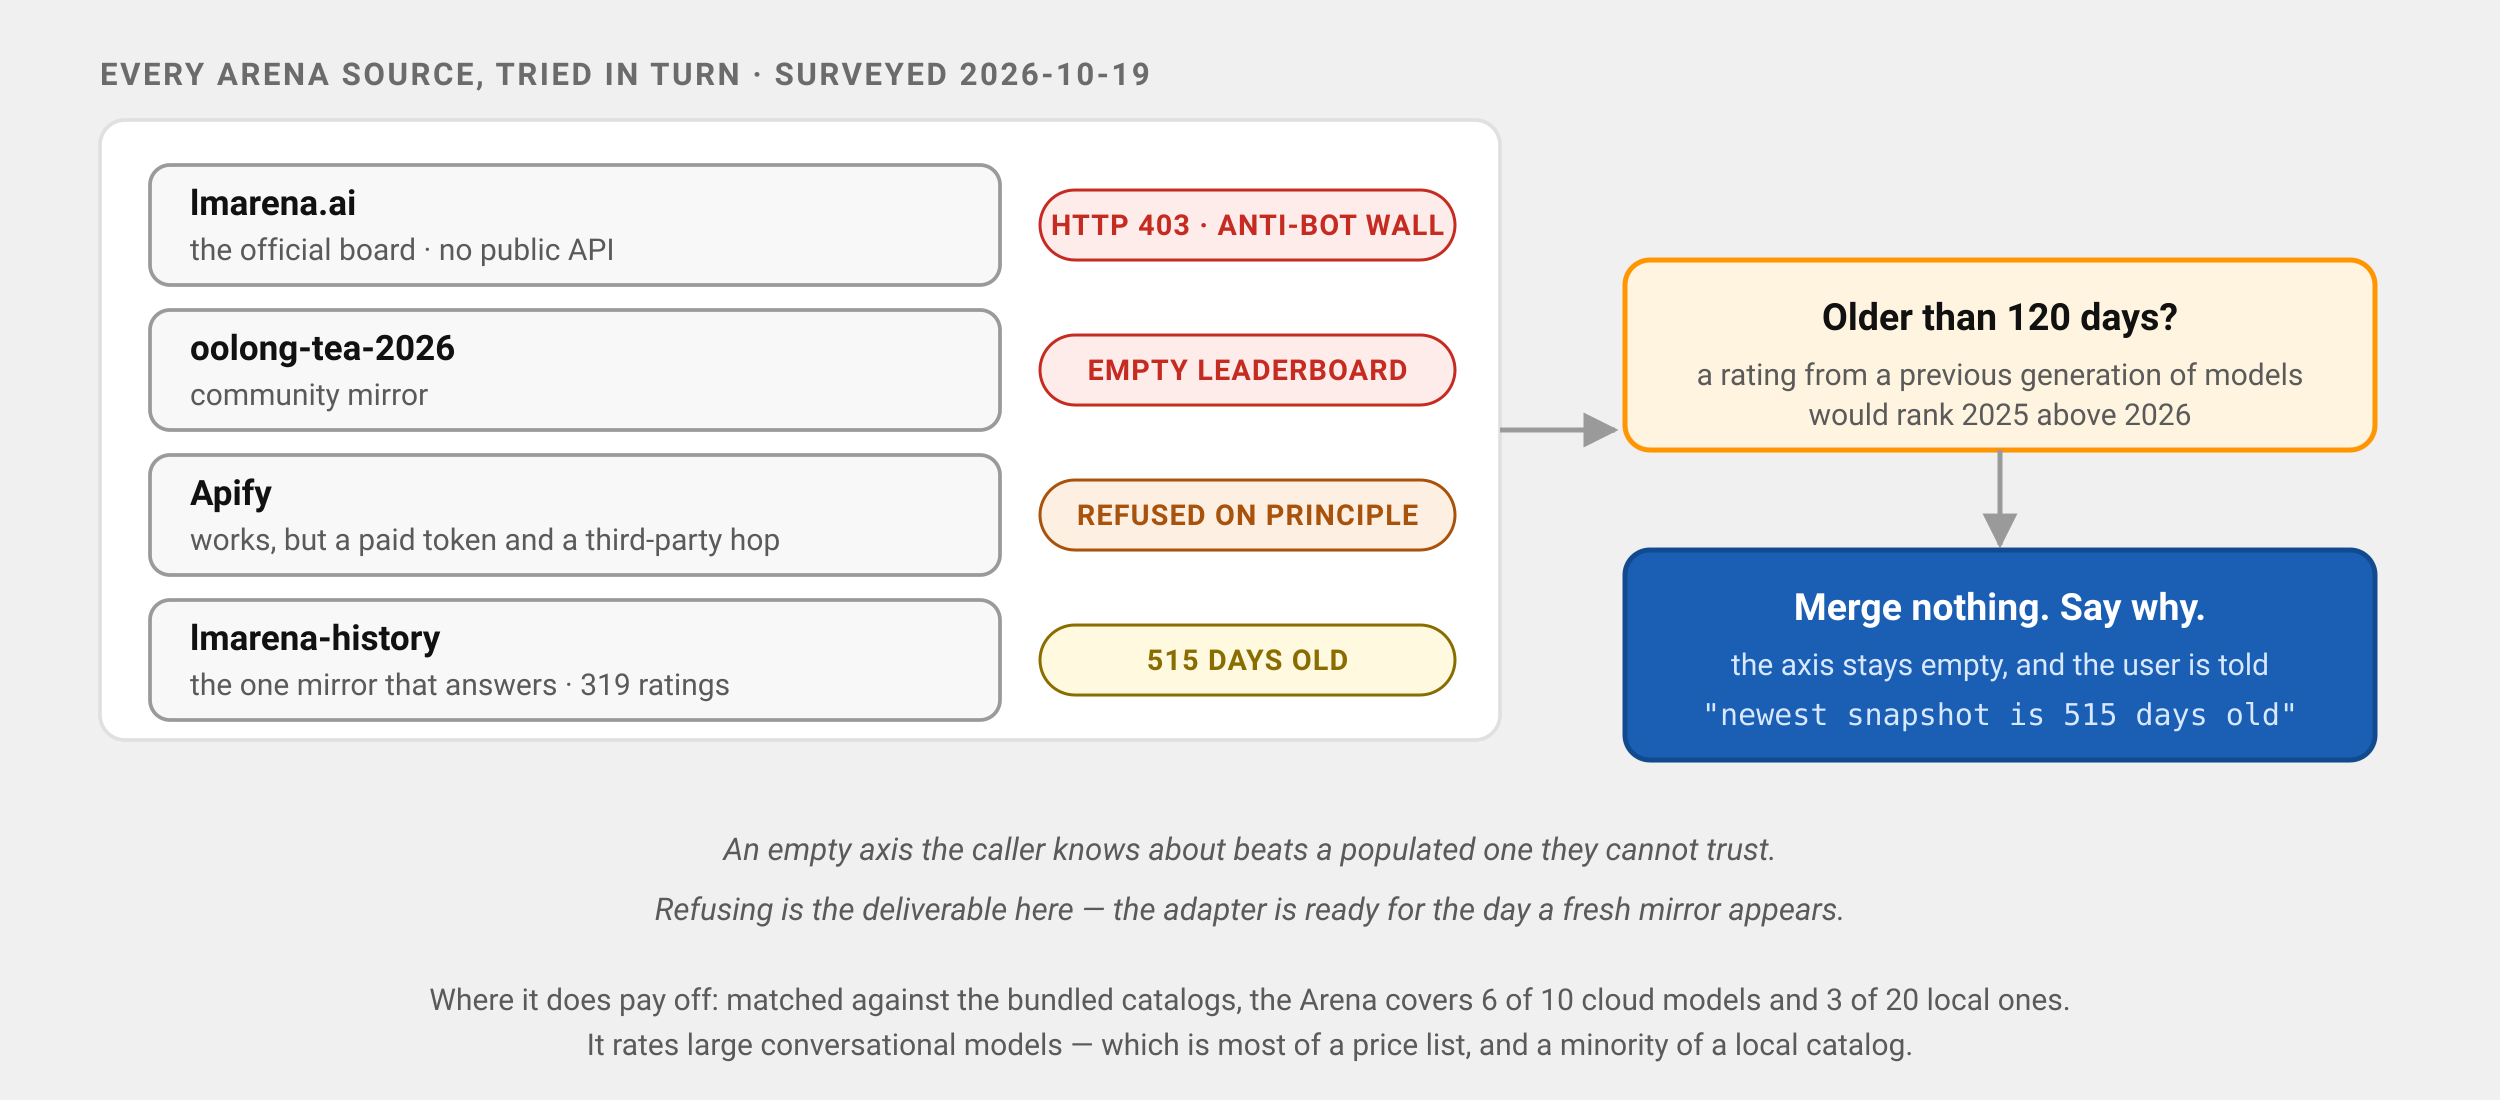
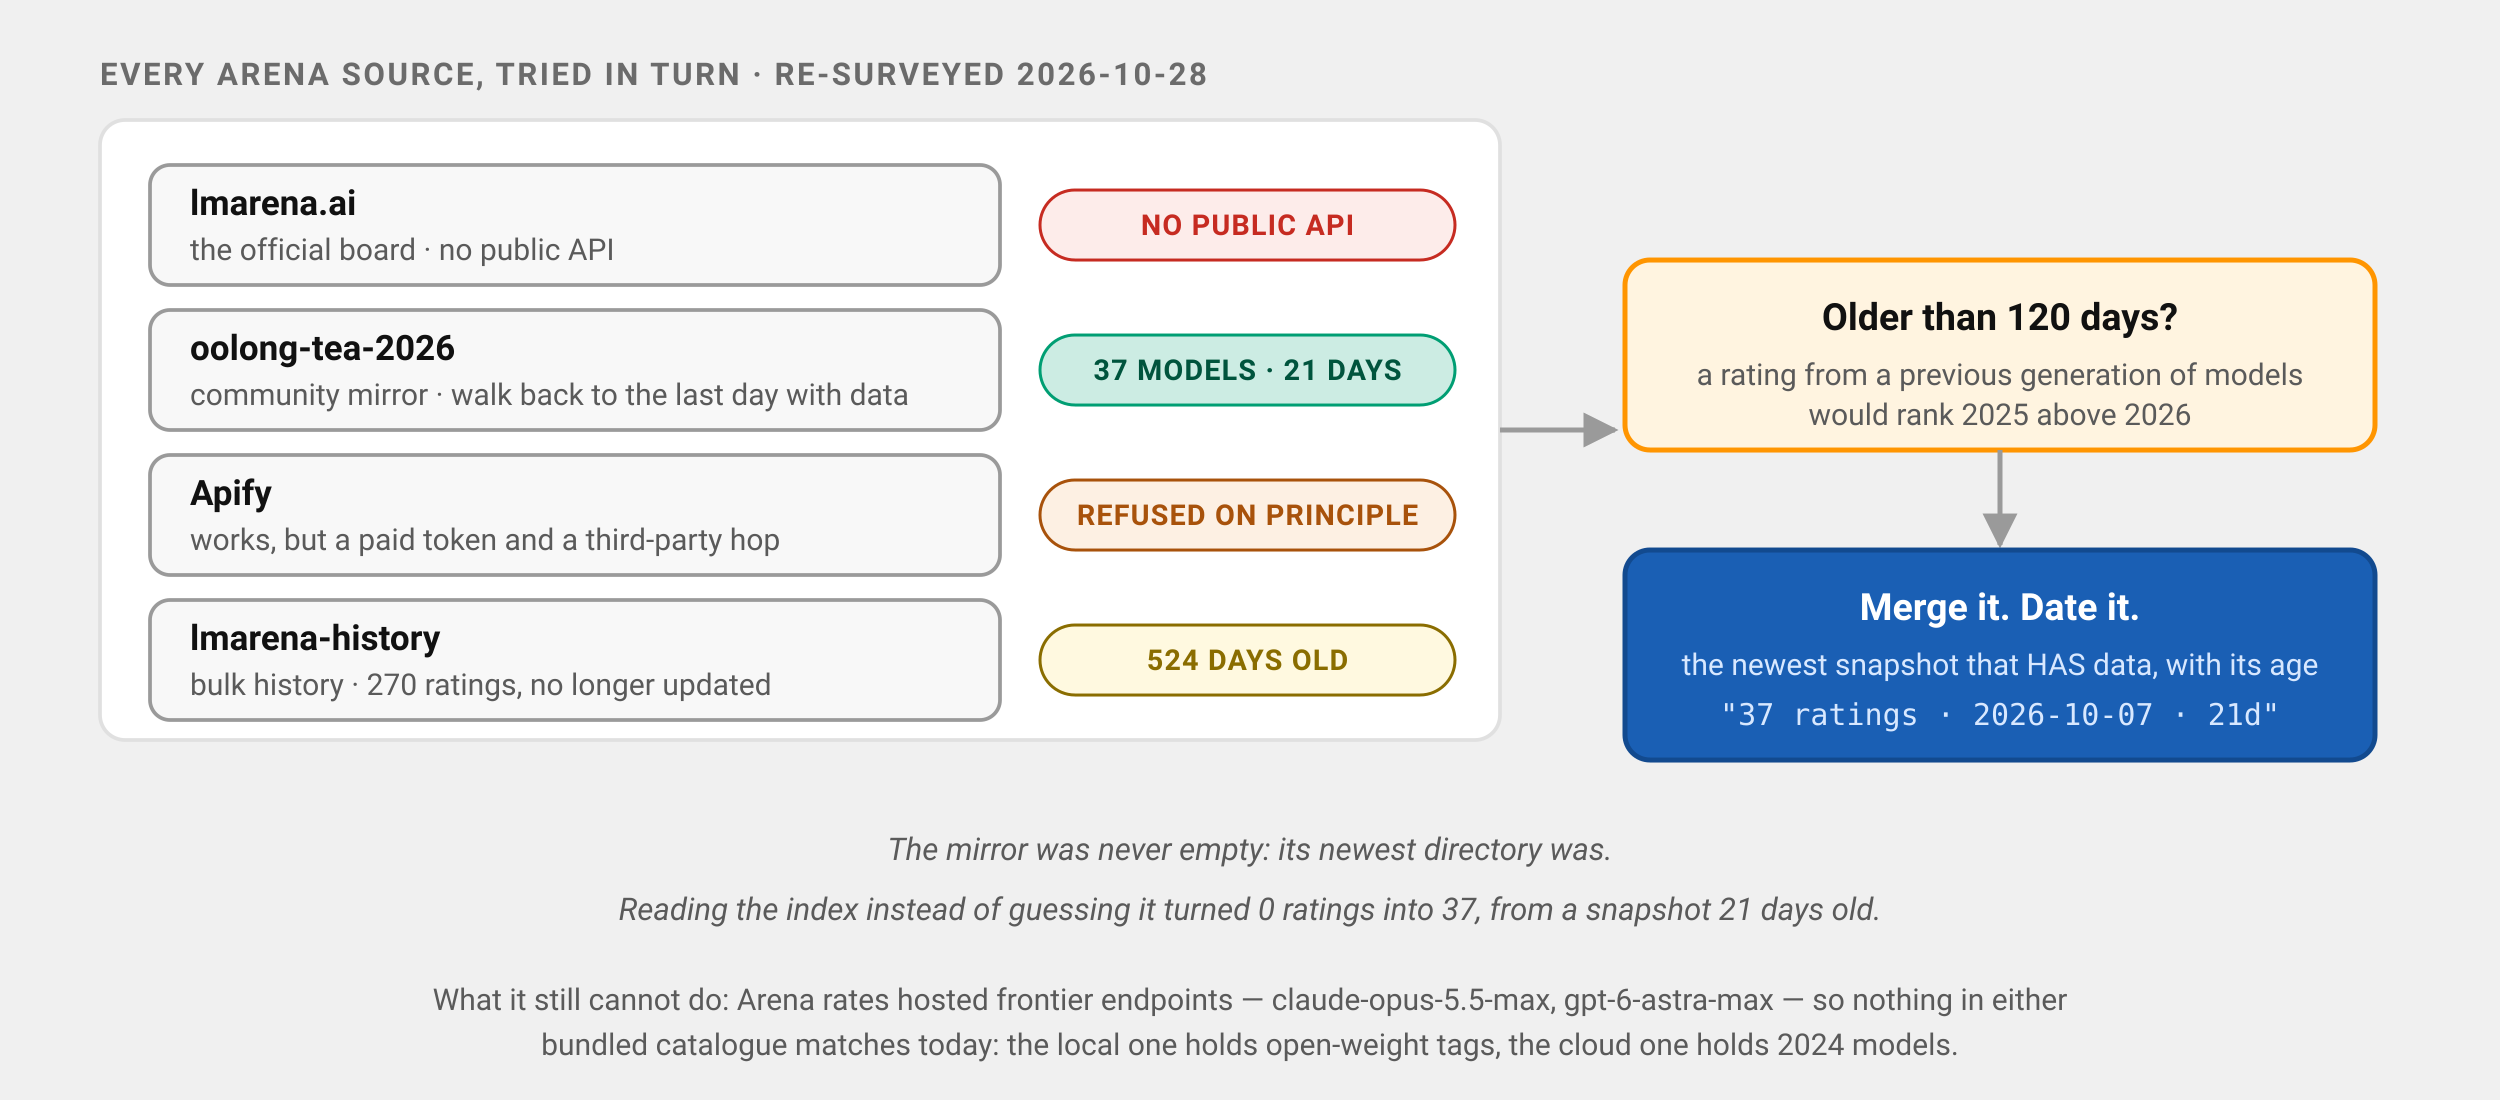
<svg xmlns="http://www.w3.org/2000/svg" viewBox="0 0 1000 440" width="1000" height="440" role="img" aria-labelledby="ar-title ar-desc" font-family="Roboto, 'Helvetica Neue', Arial, sans-serif">
  <style>
    .lane       { fill: #ffffff; stroke: #e0e0e0; stroke-width: 1.5; }
    .src        { fill: #F8F8F8; stroke: #9a9a9a; stroke-width: 1.5; }
    .src-name   { font-size: 14px; font-weight: 600; fill: #111111; }
    .src-why    { font-size: 12px; fill: #5a5a5a; }
    .verdict    { font-size: 11.5px; font-weight: 700; letter-spacing: .04em; }
    .dead       { fill: #C62B21; }
    .refused    { fill: #A8520B; }
    .stale      { fill: #8a6d00; }
+     .live       { fill: #00543d; }
+     .pill-live    { fill: #CCECE3; stroke: #009E73; stroke-width: 1.2; }
    .pill-dead    { fill: #FDECEA; stroke: #C62B21; stroke-width: 1.2; }
    .pill-refused { fill: #FDF0E3; stroke: #A8520B; stroke-width: 1.2; }
    .pill-stale   { fill: #FFF9E0; stroke: #8a6d00; stroke-width: 1.2; }
    .gate-box   { fill: #FFF4E0; stroke: #FF9500; stroke-width: 2; }
    .out-box    { fill: #1A5FB4; stroke: #124a8f; stroke-width: 2; }
    .h          { font-size: 15px; font-weight: 700; fill: #111111; }
    .on-dark    { fill: #ffffff; }
    .on-dark-sub{ fill: #d8e8ff; }
    .flow       { fill: none; stroke: #9a9a9a; stroke-width: 2; }
    .caption    { font-size: 12.5px; fill: #5a5a5a; font-style: italic; }
    .eyebrow    { fill: #6b6b6b; font-size: 12.5px; font-weight: 600; letter-spacing: .08em; }
    .mono       { font-family: 'Roboto Mono', ui-monospace, monospace; font-variant-numeric: tabular-nums; }

    @media (prefers-color-scheme: dark) {
      .lane     { fill: #1b1b1d; stroke: #3a3a3d; }
      .src      { fill: #2a2a2e; stroke: #6f6f76; }
      .src-name { fill: #f2f2f4; }
      .src-why  { fill: #b4b4ba; }
      .h        { fill: #f2f2f4; }
      .flow     { stroke: #7a7a82; }
      .caption  { fill: #a0a0a6; }
      .eyebrow  { fill: #a0a0a6; }
      .gate-box { fill: #3a2d12; stroke: #FF9500; }
      .pill-dead    { fill: #3b1512; stroke: #F2635A; }
      .pill-refused { fill: #38220c; stroke: #E8923F; }
      .pill-stale   { fill: #332b08; stroke: #FFCC00; }
      .dead     { fill: #F2635A; }
      .refused  { fill: #E8923F; }
      .stale    { fill: #FFCC00; }
    }
  </style>
  <defs>
    <marker id="a2" viewBox="0 0 10 10" refX="9" refY="5" markerWidth="7" markerHeight="7" orient="auto-start-reverse">
      <path d="M0 0 L10 5 L0 10 z" fill="#9a9a9a" />
    </marker>
  </defs>
-   <text class="eyebrow" x="40" y="34">EVERY ARENA SOURCE, TRIED IN TURN · SURVEYED 2026-10-19</text>
+   <text class="eyebrow" x="40" y="34">EVERY ARENA SOURCE, TRIED IN TURN · RE-SURVEYED 2026-10-28</text>
  <rect class="lane" x="40" y="48" width="560" height="248" rx="10" />
  <rect class="src" x="60" y="66" width="340" height="48" rx="8" />
  <text class="src-name" x="76" y="86">lmarena.ai</text>
  <text class="src-why" x="76" y="104">the official board · no public API</text>
  <rect class="pill-dead" x="416" y="76" width="166" height="28" rx="14" />
-   <text class="verdict dead" x="499" y="94" text-anchor="middle">HTTP 403 · ANTI-BOT WALL</text>
+   <text class="verdict dead" x="499" y="94" text-anchor="middle">NO PUBLIC API</text>
  <rect class="src" x="60" y="124" width="340" height="48" rx="8" />
  <text class="src-name" x="76" y="144">oolong-tea-2026</text>
-   <text class="src-why" x="76" y="162">community mirror</text>
-   <rect class="pill-dead" x="416" y="134" width="166" height="28" rx="14" />
-   <text class="verdict dead" x="499" y="152" text-anchor="middle">EMPTY LEADERBOARD</text>
+   <text class="src-why" x="76" y="162">community mirror · walk back to the last day with data</text>
+   <rect class="pill-live" x="416" y="134" width="166" height="28" rx="14" />
+   <text class="verdict live" x="499" y="152" text-anchor="middle">37 MODELS · 21 DAYS</text>
  <rect class="src" x="60" y="182" width="340" height="48" rx="8" />
  <text class="src-name" x="76" y="202">Apify</text>
  <text class="src-why" x="76" y="220">works, but a paid token and a third-party hop</text>
  <rect class="pill-refused" x="416" y="192" width="166" height="28" rx="14" />
  <text class="verdict refused" x="499" y="210" text-anchor="middle">REFUSED ON PRINCIPLE</text>
  <rect class="src" x="60" y="240" width="340" height="48" rx="8" />
  <text class="src-name" x="76" y="260">lmarena-history</text>
-   <text class="src-why" x="76" y="278">the one mirror that answers · 319 ratings</text>
+   <text class="src-why" x="76" y="278">bulk history · 270 ratings, no longer updated</text>
  <rect class="pill-stale" x="416" y="250" width="166" height="28" rx="14" />
-   <text class="verdict stale" x="499" y="268" text-anchor="middle">515 DAYS OLD</text>
+   <text class="verdict stale" x="499" y="268" text-anchor="middle">524 DAYS OLD</text>
  <path class="flow" d="M600 172 L646 172" marker-end="url(#a2)" />
  <rect class="gate-box" x="650" y="104" width="300" height="76" rx="10" />
  <text class="h" x="800" y="132" text-anchor="middle">Older than 120 days?</text>
  <text class="src-why" x="800" y="154" text-anchor="middle">a rating from a previous generation of models</text>
  <text class="src-why" x="800" y="170" text-anchor="middle">would rank 2025 above 2026</text>
  <path class="flow" d="M800 180 L800 218" marker-end="url(#a2)" />
  <rect class="out-box" x="650" y="220" width="300" height="84" rx="10" />
-   <text class="h on-dark" x="800" y="248" text-anchor="middle">Merge nothing. Say why.</text>
-   <text class="src-why on-dark-sub" x="800" y="270" text-anchor="middle">the axis stays empty, and the user is told</text>
-   <text class="src-why on-dark-sub mono" x="800" y="290" text-anchor="middle">"newest snapshot is 515 days old"</text>
-   <text class="caption" x="500" y="344" text-anchor="middle">An empty axis the caller knows about beats a populated one they cannot trust.</text>
-   <text class="caption" x="500" y="368" text-anchor="middle">Refusing is the deliverable here — the adapter is ready for the day a fresh mirror appears.</text>
-   <text class="src-why" x="500" y="404" text-anchor="middle">Where it does pay off: matched against the bundled catalogs, the Arena covers 6 of 10 cloud models and 3 of 20 local ones.</text>
-   <text class="src-why" x="500" y="422" text-anchor="middle">It rates large conversational models — which is most of a price list, and a minority of a local catalog.</text>
+   <text class="h on-dark" x="800" y="248" text-anchor="middle">Merge it. Date it.</text>
+   <text class="src-why on-dark-sub" x="800" y="270" text-anchor="middle">the newest snapshot that HAS data, with its age</text>
+   <text class="src-why on-dark-sub mono" x="800" y="290" text-anchor="middle">"37 ratings · 2026-10-07 · 21d"</text>
+   <text class="caption" x="500" y="344" text-anchor="middle">The mirror was never empty: its newest directory was.</text>
+   <text class="caption" x="500" y="368" text-anchor="middle">Reading the index instead of guessing it turned 0 ratings into 37, from a snapshot 21 days old.</text>
+   <text class="src-why" x="500" y="404" text-anchor="middle">What it still cannot do: Arena rates hosted frontier endpoints — claude-opus-5.5-max, gpt-6-astra-max — so nothing in either</text>
+   <text class="src-why" x="500" y="422" text-anchor="middle">bundled catalogue matches today: the local one holds open-weight tags, the cloud one holds 2024 models.</text>
</svg>
